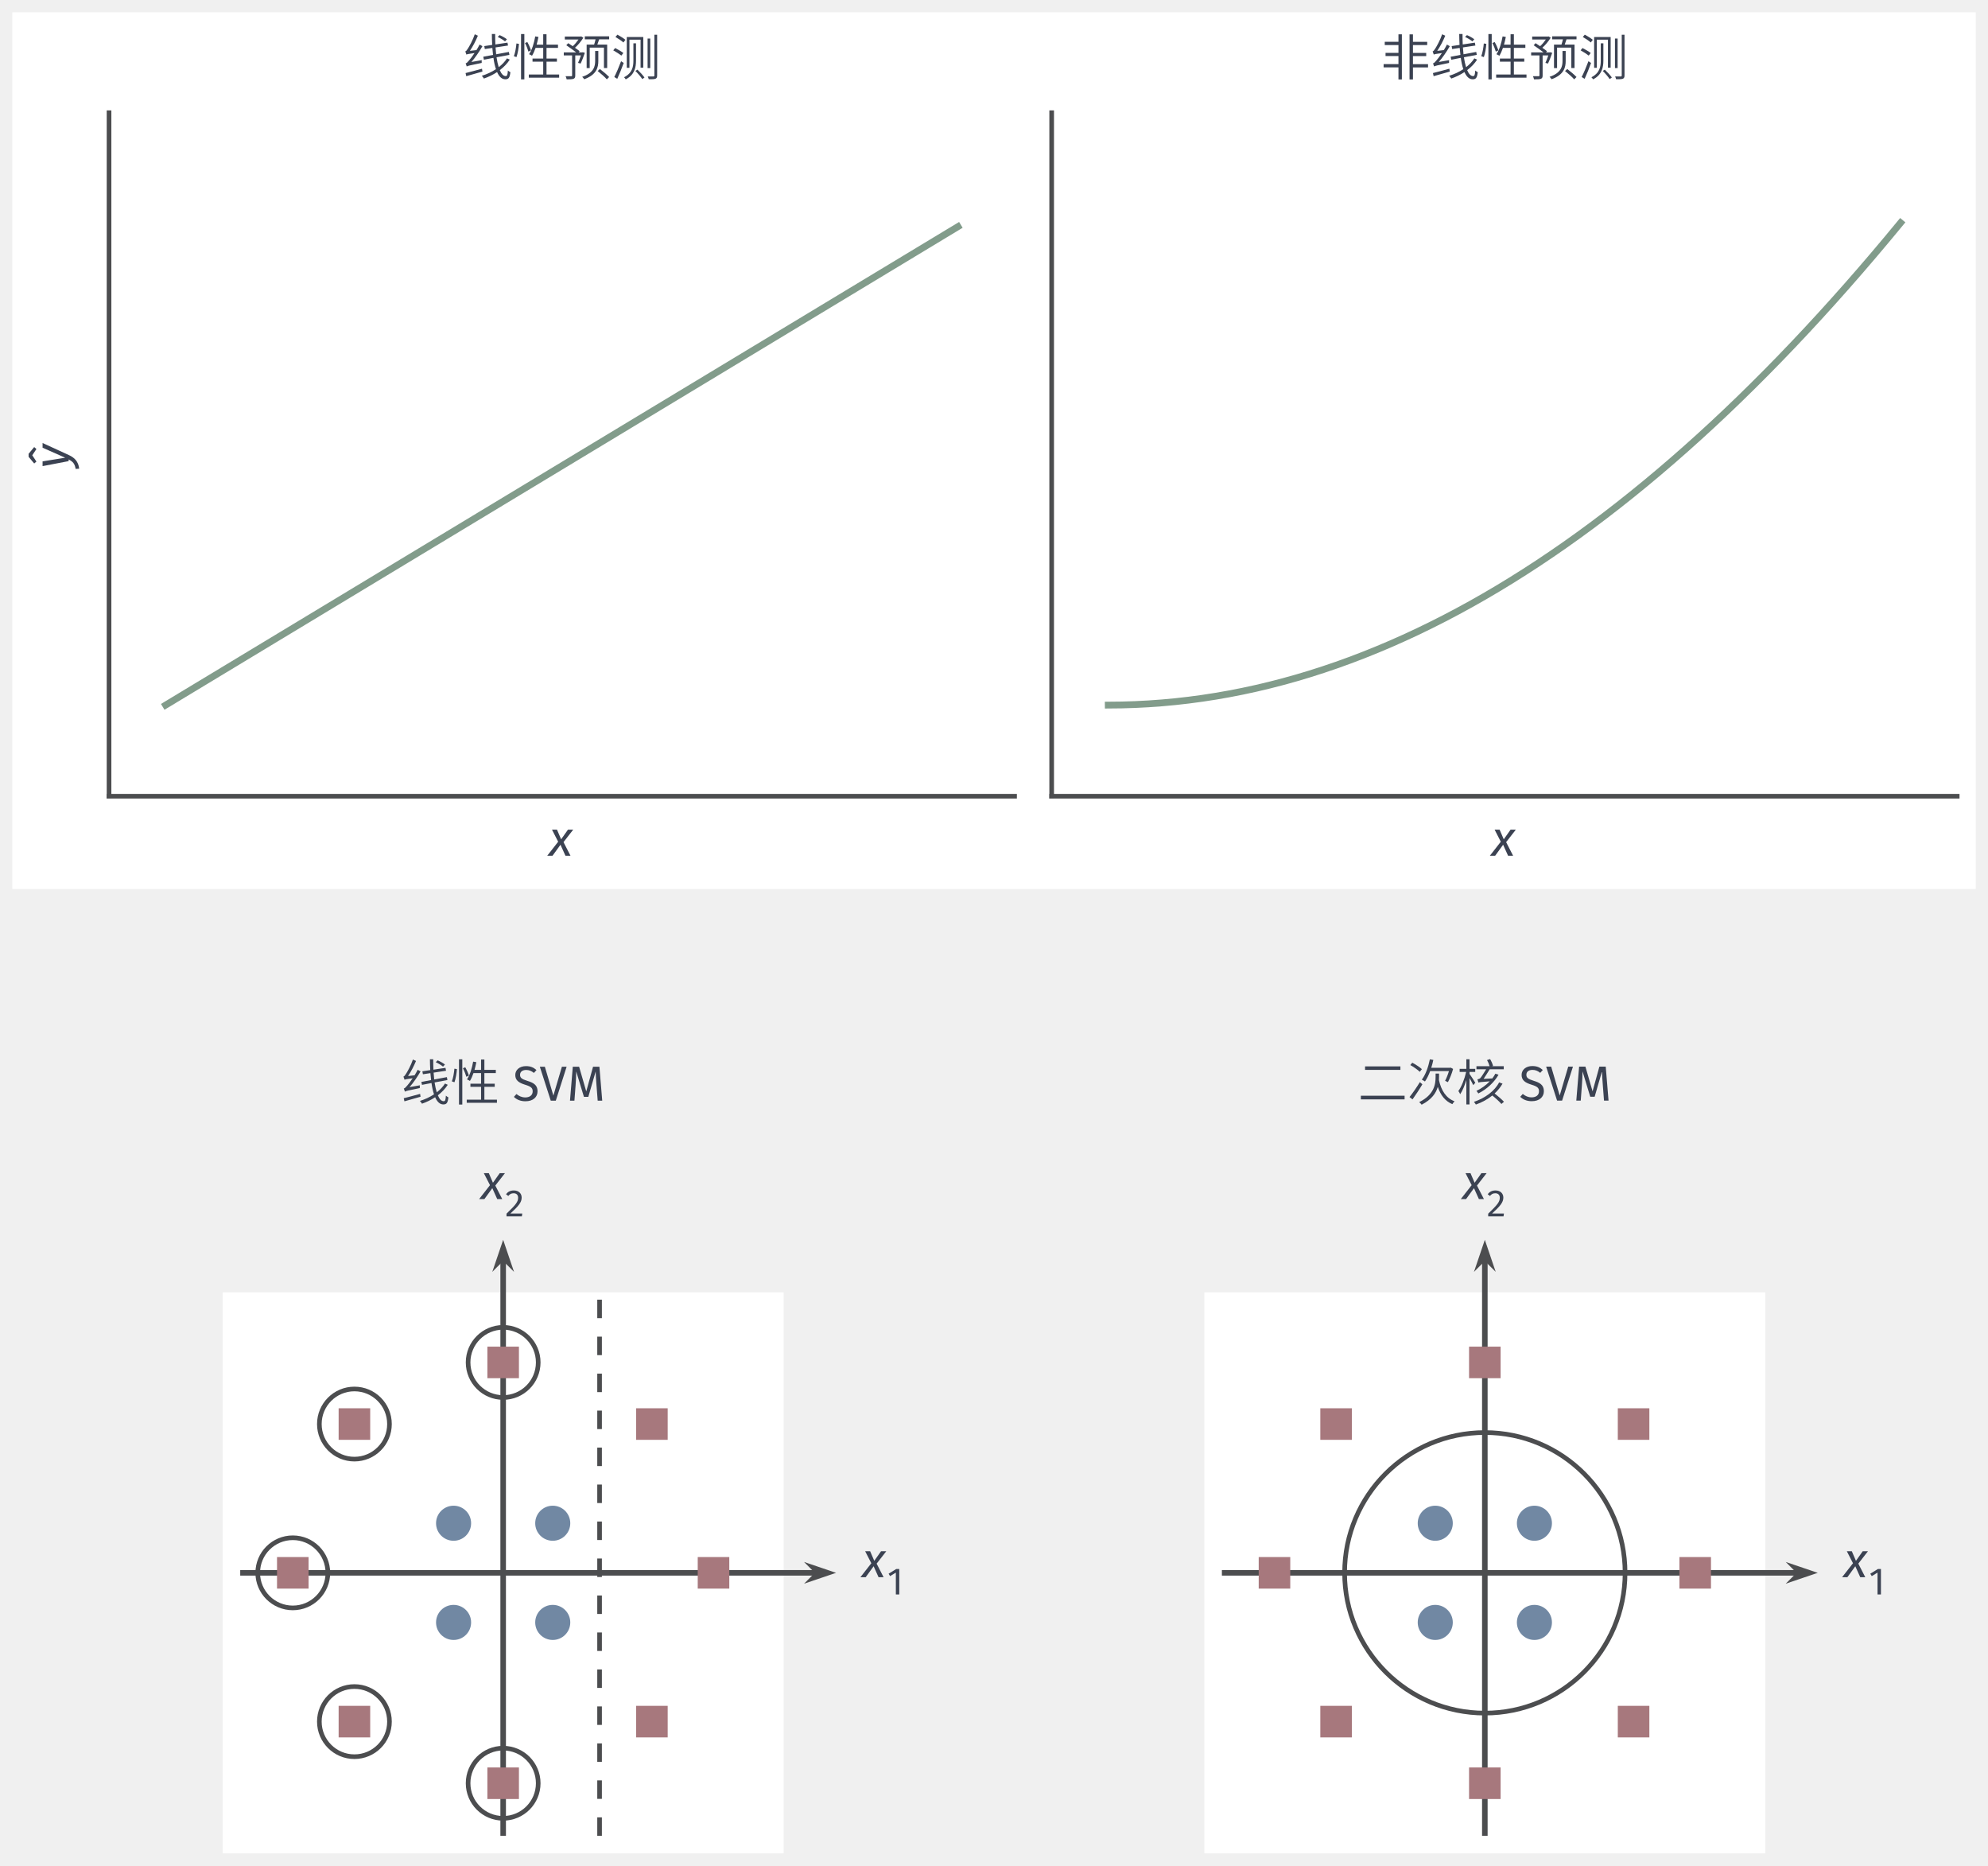
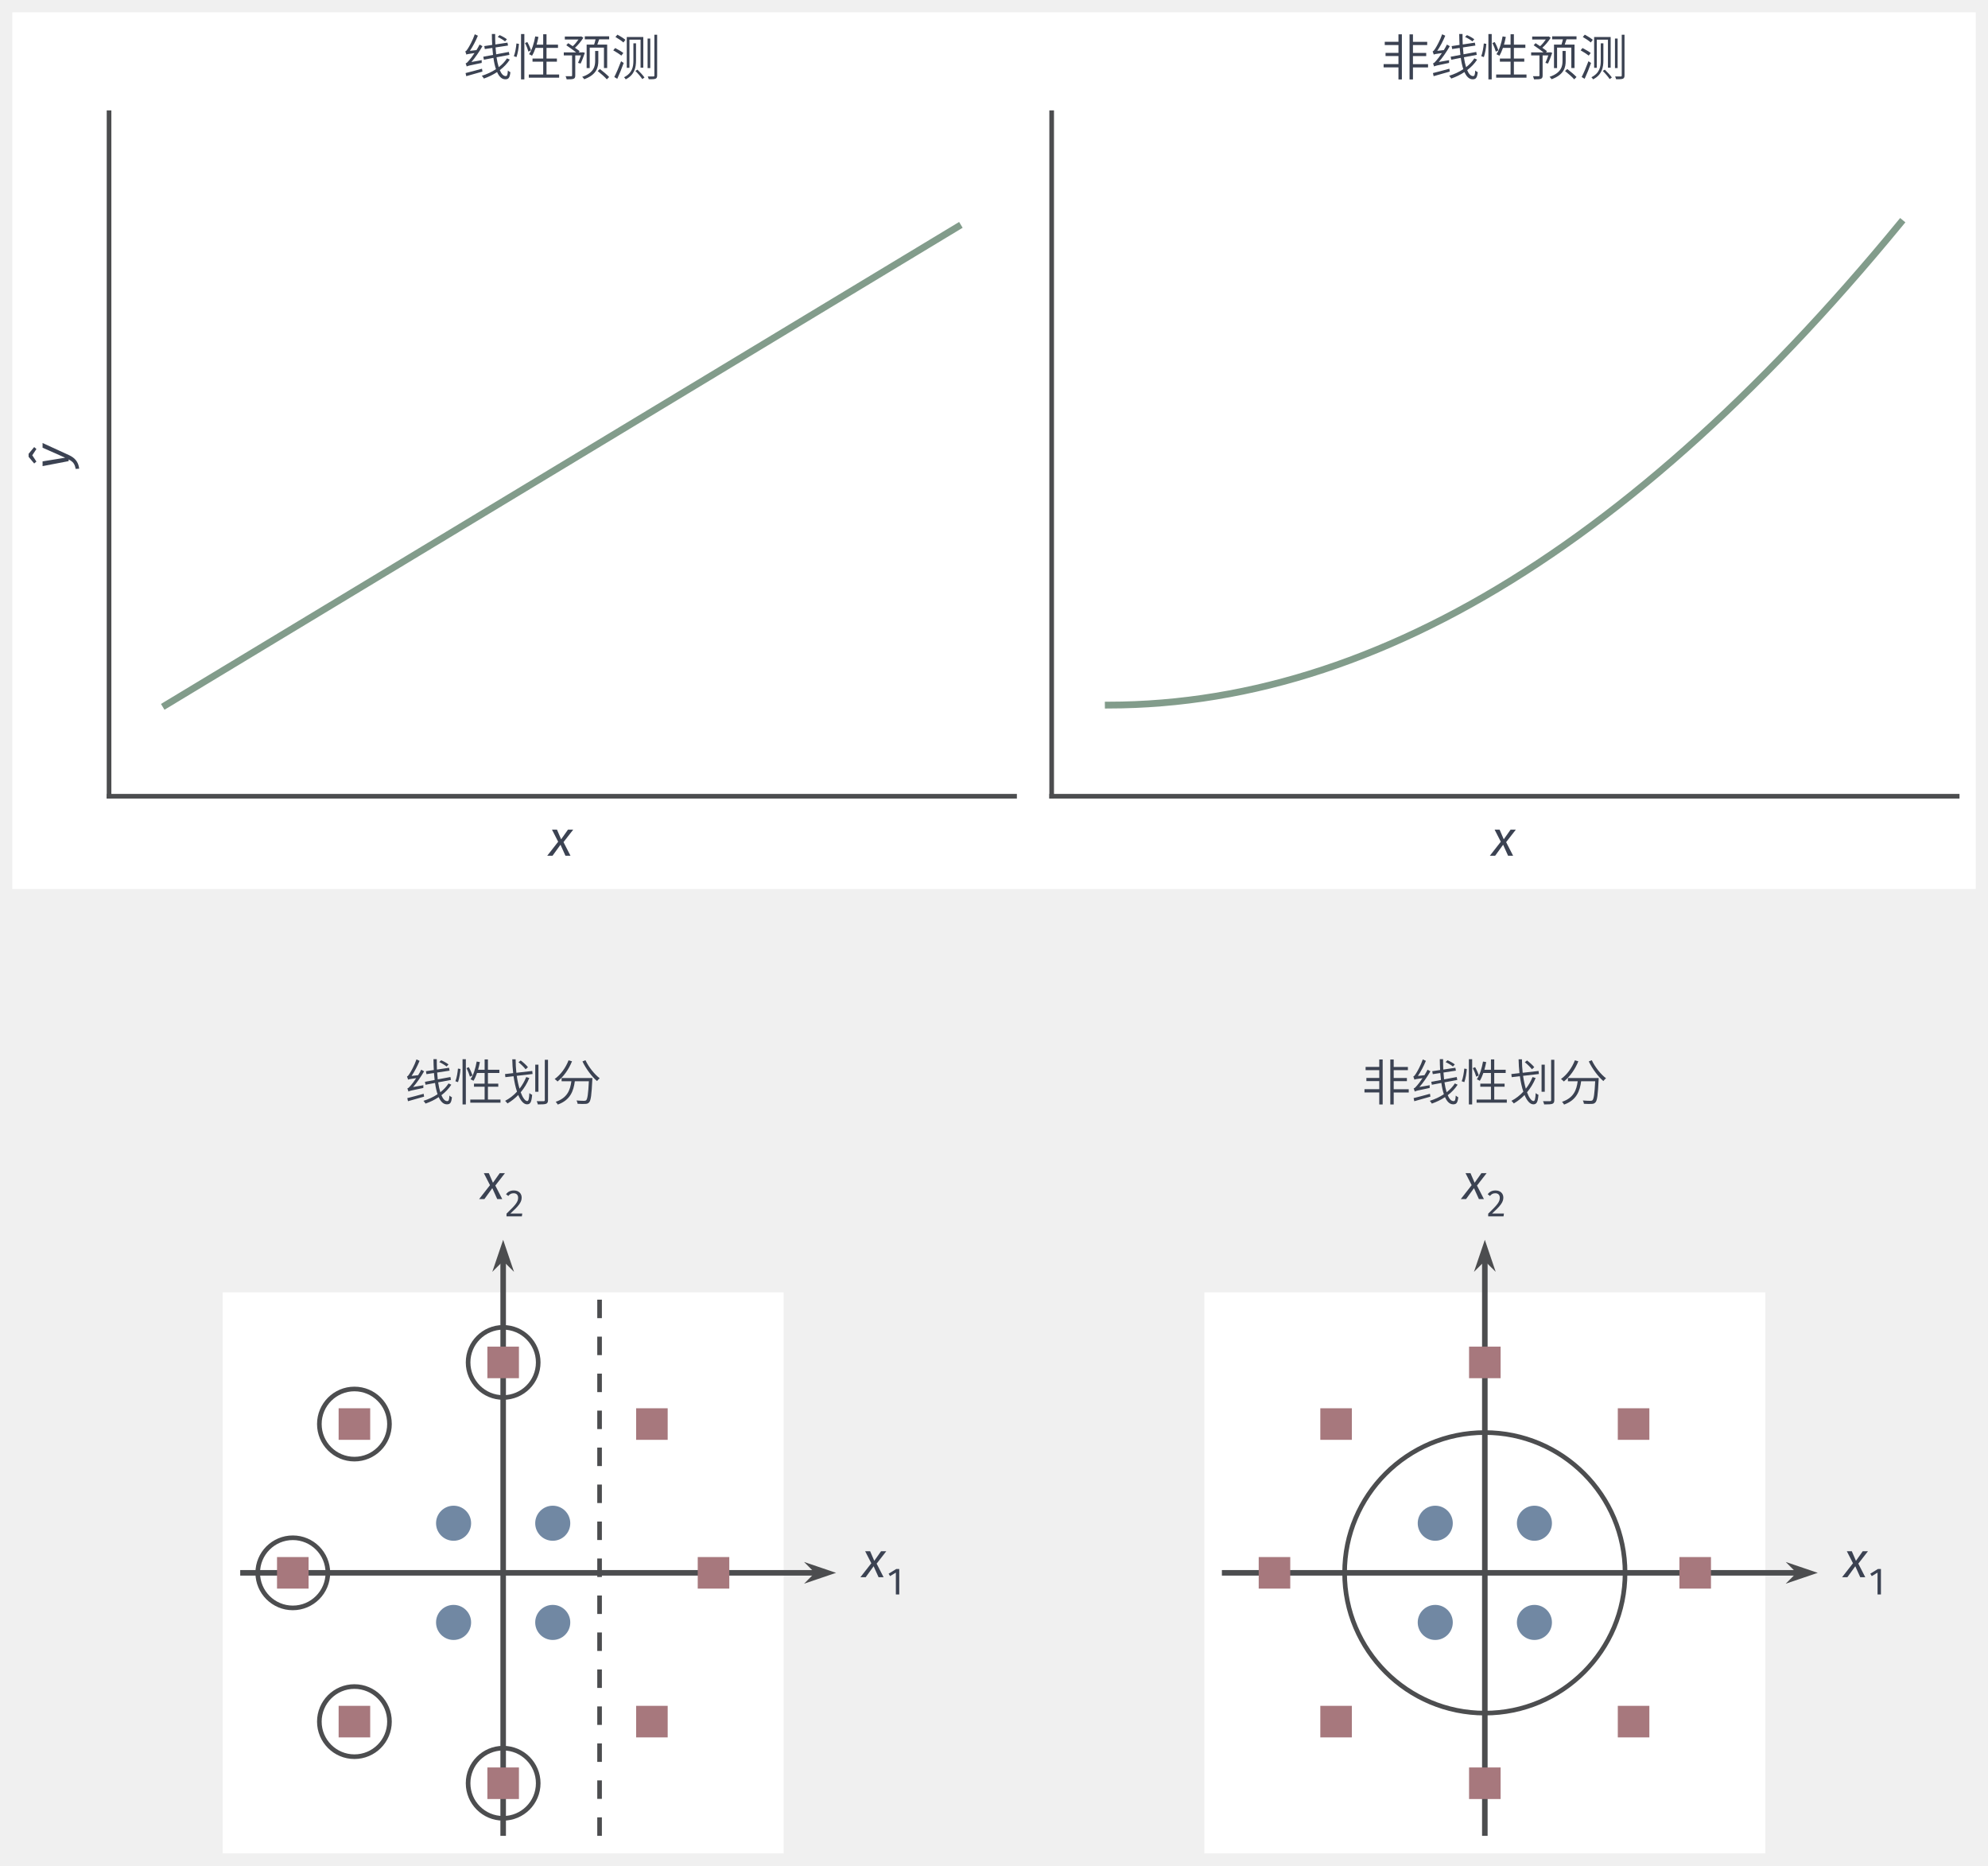
<svg xmlns="http://www.w3.org/2000/svg" xmlns:xlink="http://www.w3.org/1999/xlink" version="1.1" width="321.47" height="301.62" viewBox="0 0 321.47 301.62">
  <defs>
    <clipPath id="clip_1">
      <path transform="matrix(1.00005,0,0,-1.00005,1.992203,143.7244)" d="M0 0H317.48V141.732H0Z" />
    </clipPath>
    <g id="font_2_0">
      <path transform="matrix(.001,0,0,.001,0,0)" d="M543 527H437L299 332 215 527H114L239 283 18 0H125L286 222 386 0H488L347 275 543 527Z" />
    </g>
    <g id="font_2_1">
      <path transform="matrix(.001,0,0,.001,0,0)" d="M-323 634-196 718-70 634-30 679-166 792H-227L-362 679-323 634Z" />
    </g>
    <g id="font_2_2">
      <path transform="matrix(.001,0,0,.001,0,0)" d="M544 527H449L247 70 173 527H77L178 0H212C168-83 130-123 21-141L25-213C171-197 249-117 300-5L544 527Z" />
    </g>
    <clipPath id="clip_3">
      <path transform="matrix(1.00005,0,0,-1.00005,1.992203,143.7244)" d="M15.64 15H162.06V125.498H15.64Z" />
    </clipPath>
    <g id="font_4_0">
      <path transform="matrix(.001,0,0,.001,0,0)" d="M55 51 69-12C160 14 281 48 396 81L387 139C264 105 137 71 55 51ZM743 818 704 781C756 757 819 719 852 691L891 733C858 761 793 797 743 818ZM78 184C97 196 130 205 381 256 380 269 380 295 382 312L173 275C252 366 330 480 396 594L338 627C319 589 298 551 275 515L142 500C201 587 260 699 304 806L241 835C201 714 127 585 105 551 84 517 67 493 49 489 57 471 68 438 72 424 85 432 109 438 236 455 191 387 150 333 131 313 101 276 77 250 56 247 64 230 74 198 78 184ZM948 322 892 348C850 282 793 222 725 170 707 226 693 293 681 370L941 419 930 478 673 430C668 474 664 520 661 569L913 607 902 666 657 629C654 696 653 767 653 840H586C587 764 589 691 593 620L433 596 444 536 596 559C600 510 604 463 610 418L413 381 425 321 618 358C630 271 647 194 669 130 584 73 486 28 383-4 398-20 416-43 425-60 520-27 611 17 692 71 733-21 787-75 859-75 926-75 948-42 961 68 946 75 924 89 910 103 905 14 895-10 866-10 819-10 779 33 747 110 828 171 897 243 948 322Z" />
    </g>
    <g id="font_4_1">
      <path transform="matrix(.001,0,0,.001,0,0)" d="M243 839H176V-77H243V839ZM134 641 83 649C76 568 58 459 31 392L84 374C110 447 129 561 134 641ZM303 678 256 658C285 602 314 528 326 484L377 510C365 552 334 624 303 678ZM946 22H691V281H901V344H691V560H923V625H691V835H624V625H491C505 675 518 728 528 781L463 792C439 656 398 520 338 432 355 425 385 410 398 401 425 445 449 499 470 560H624V344H408V281H624V22H333V-42H946V22Z" />
    </g>
    <g id="font_4_2">
      <path transform="matrix(.001,0,0,.001,0,0)" d="M738 295V498H674V296C674 191 651 55 412-25 427-37 444-60 453-74 708 19 738 170 738 295ZM770 133 725 92C789 41 871-30 910-76L957-29C916 15 834 85 770 133ZM129 655 91 613C155 570 235 512 290 469H40V408H208V4C208-8 204-12 189-13 175-13 129-13 76-12 85-31 95-58 98-76 167-76 210-75 237-65 264-54 272-35 272 3V408H387C368 353 347 296 328 257L380 243C407 297 439 383 466 460L424 472 413 469H341L360 493C337 512 303 537 266 562 326 615 391 693 435 765L393 792 381 789H61V729H337C304 681 261 629 221 594L129 655ZM917 626H718L755 732H957V793H465V732H682C674 698 664 658 653 626H502V152H564V565H852V153H917V626Z" />
    </g>
    <g id="font_4_3">
      <path transform="matrix(.001,0,0,.001,0,0)" d="M529 120 487 94C538 44 598-26 627-71L671-39C642 4 580 72 529 120ZM647 779H313V157H367V726H592V159H647V779ZM927 3V826H871V2C871-13 865-18 851-18 837-19 790-19 737-18 745-34 754-60 757-74 827-75 868-73 893-64 917-54 927-36 927 3ZM788 748H734V152H788V748ZM500 303V652H447V303C447 181 427 53 258-34 269-43 286-65 292-76 473 16 500 169 500 303ZM124 827 84 780C140 748 211 701 245 669L286 723C250 753 179 798 124 827ZM78 557 40 510C95 479 168 433 204 404L244 457C206 486 133 529 78 557ZM61-29 121-65C163 26 214 150 251 255L198 290C157 179 101 48 61-29Z" />
    </g>
    <clipPath id="clip_5">
      <path transform="matrix(1.00005,0,0,-1.00005,1.992203,143.7244)" d="M168.06 15H314.48V125.498H168.06Z" />
    </clipPath>
    <g id="font_4_4">
      <path transform="matrix(.001,0,0,.001,0,0)" d="M651 833H582V-78H651V165H956V231H651V394H919V458H651V617H939V682H651V833ZM427 834H358V683H81V617H358V459H97V395H358V232H58V166H358V-78H427V834Z" />
    </g>
    <path id="font_6_31730" d="M.055 .05 .069-.013C.16 .013 .281 .047 .396 .08L.387 .138C.264 .104 .137 .07 .055 .05M.743 .818 .704 .781C.756 .757 .819 .719 .852 .691L.891 .733C.858 .761 .793 .797 .743 .818M.078 .183C.097 .196 .13 .205 .381 .256 .38 .269 .38 .295 .382 .312L.173 .275C.252 .366 .33 .48 .396 .594L.338 .627C.319 .589 .298 .551 .275 .515L.142 .5C.201 .587 .26 .699 .304 .806L.241 .835C.201 .714 .127 .585 .105 .551 .084 .517 .067 .493 .049 .489 .057 .471 .068 .438 .072 .424 .085 .432 .109 .438 .236 .455 .191 .387 .15 .333 .131 .313 .101 .276 .077 .25 .056 .247 .064 .23 .074 .198 .078 .183M.948 .322 .892 .348C.85 .282 .793 .222 .725 .169 .707 .226 .693 .293 .681 .37L.941 .419 .93 .478 .673 .43C.668 .474 .664 .52 .661 .569L.913 .607 .902 .666 .657 .629C.654 .696 .653 .767 .653 .84H.586C.587 .764 .589 .691 .593 .62L.433 .596 .444 .536 .596 .559C.6 .51 .604 .463 .61 .418L.413 .381 .425 .321 .618 .358C.63 .271 .647 .194 .669 .129 .584 .072 .486 .027 .383-.005 .398-.021 .416-.044 .425-.061 .52-.028 .611 .016 .692 .07 .733-.022 .787-.076 .859-.076 .926-.076 .948-.043 .961 .067 .946 .074 .924 .088 .91 .102 .905 .013 .895-.011 .866-.011 .819-.011 .779 .032 .747 .109 .828 .17 .897 .243 .948 .322Z" />
    <path id="font_6_17657" d="M.243 .839H.176V-.078H.243V.839M.134 .641 .083 .649C.076 .568 .058 .459 .031 .392L.084 .374C.11 .447 .129 .561 .134 .641M.303 .678 .256 .658C.285 .602 .314 .528 .326 .484L.377 .51C.365 .552 .334 .624 .303 .678M.946 .021H.691V.281H.901V.344H.691V.56H.923V.625H.691V.835H.624V.625H.491C.505 .675 .518 .728 .528 .781L.463 .792C.439 .656 .398 .52 .338 .432 .355 .425 .385 .41 .398 .401 .425 .445 .449 .499 .47 .56H.624V.344H.408V.281H.624V.021H.333V-.043H.946V.021Z" />
-     <path id="font_7_52" d="M.27 .701C.143 .701 .053 .627 .053 .521 .053 .414 .123 .363 .257 .322 .374 .286 .406 .256 .406 .189 .406 .106 .339 .066 .258 .066 .183 .066 .129 .093 .077 .135L.025 .077C.082 .021 .16-.012 .259-.012 .414-.012 .505 .072 .505 .192 .505 .324 .411 .367 .301 .401 .177 .439 .15 .467 .15 .525 .15 .591 .205 .623 .274 .623 .331 .623 .379 .605 .431 .563L.483 .621C.425 .673 .365 .701 .27 .701Z" />
-     <path id="font_7_55" d="M.55 .689H.454L.281 .103 .108 .689H.006L.228 0H.33L.55 .689Z" />
-     <path id="font_7_46" d="M.659 .689H.53L.392 .188 .247 .689H.119L.062 0H.152L.175 .304C.183 .405 .188 .512 .188 .593L.345 .078H.434L.583 .592C.584 .535 .591 .419 .6 .311L.624 0H.716L.659 .689Z" />
+     <path id="font_6_11182" d="M.716 .728H.651V.179H.716V.728M.91 .011V.828H.845V.011C.845-.007 .838-.012 .82-.013 .803-.013 .746-.014 .68-.012 .69-.031 .701-.06 .704-.078 .791-.078 .84-.076 .869-.066 .898-.054 .91-.035 .91 .011M.356 .814 .311 .778C.364 .736 .426 .675 .455 .635L.503 .677C.474 .716 .409 .774 .356 .814M.531 .458 .468 .477C.433 .39 .387 .311 .332 .241 .31 .315 .29 .404 .276 .502L.597 .539 .59 .601 .268 .564C.259 .65 .253 .742 .253 .837H.185C.186 .741 .193 .647 .203 .557L.038 .538 .045 .475 .211 .494C.227 .377 .251 .27 .281 .181 .211 .105 .13 .042 .04-.005 .054-.018 .078-.044 .088-.058 .167-.012 .24 .046 .306 .113 .355-.004 .416-.076 .485-.076 .551-.076 .576-.031 .588 .117 .571 .123 .547 .138 .532 .152 .526 .035 .514-.009 .49-.01 .446-.01 .397 .057 .356 .168 .427 .252 .486 .349 .531 .458V.458Z" />
+     <path id="font_6_11168" d="M.397 .797 .327 .817C.268 .663 .166 .524 .045 .438 .063 .426 .091 .401 .103 .387 .222 .482 .331 .631 .397 .797M.67 .819 .609 .794C.679 .647 .8 .484 .905 .396 .918 .415 .942 .439 .959 .453 .855 .529 .733 .683 .67 .819M.81 .458H.186V.392H.384C.361 .218 .304 .054 .066-.025 .081-.039 .099-.064 .108-.081 .362 .01 .428 .193 .454 .392H.739C.726 .134 .71 .033 .685 .007 .675-.002 .663-.005 .642-.005 .618-.005 .555-.004 .488 .002 .5-.017 .509-.045 .51-.065 .574-.069 .637-.07 .67-.067 .704-.066 .725-.058 .745-.035 .78 .003 .794 .117 .809 .425 .81 .434 .81 .458 .81 .458Z" />
    <path id="font_7_1226" d="M.543 .527H.437L.299 .332 .215 .527H.114L.239 .283 .018 0H.125L.286 .222 .386 0H.488L.347 .275 .543 .527Z" />
    <path id="font_7_18" d="M.276 0H.368V.689H.287L.08 .561 .12 .496 .276 .591V0Z" />
    <path id="font_7_19" d="M.258 .701C.163 .701 .099 .667 .045 .6L.107 .552C.15 .603 .187 .625 .253 .625 .328 .625 .373 .579 .373 .504 .373 .395 .315 .319 .059 .073V0H.474L.485 .077H.164C.389 .282 .469 .383 .469 .508 .469 .617 .391 .701 .258 .701Z" />
-     <path id="font_6_9694" d="M.859 .694H.142V.623H.859V.694M.944 .099H.057V.025H.944V.099Z" />
-     <path id="font_6_22504" d="M.1 .769 .06 .721C.128 .683 .212 .624 .252 .584L.295 .638C.253 .678 .168 .733 .1 .769M.044 .072 .105 .025C.168 .113 .246 .23 .305 .331L.254 .375C.189 .268 .103 .144 .044 .072M.866 .666H.485C.502 .717 .515 .771 .527 .825L.457 .838C.425 .679 .369 .524 .293 .425 .311 .417 .343 .399 .357 .388 .397 .445 .433 .518 .463 .599H.844C.824 .53 .792 .451 .766 .402 .782 .395 .809 .382 .823 .374 .858 .442 .903 .547 .928 .643L.879 .669 .866 .666M.643 .485V.548H.573V.486C.573 .34 .551 .123 .24-.031 .256-.043 .28-.067 .29-.083 .495 .022 .582 .154 .618 .279 .673 .113 .765-.01 .913-.072 .923-.054 .943-.027 .958-.014 .783 .051 .686 .209 .641 .416 .643 .44 .643 .463 .643 .485Z" />
-     <path id="font_6_21172" d="M.931 .344 .862 .37C.775 .199 .582 .052 .351-.025 .363-.039 .382-.065 .39-.08 .516-.036 .629 .027 .724 .103 .793 .048 .87-.023 .909-.068L.96-.023C.918 .022 .84 .09 .771 .145 .836 .205 .89 .272 .931 .344M.679 .842 .617 .822C.639 .784 .659 .735 .668 .698H.402V.636H.599C.564 .578 .503 .481 .483 .459 .468 .442 .441 .435 .421 .431 .427 .416 .438 .383 .441 .366 .459 .373 .488 .378 .672 .391 .597 .313 .503 .245 .402 .197 .414 .184 .432 .16 .44 .145 .613 .231 .764 .373 .85 .525L.786 .546C.769 .514 .748 .482 .724 .45L.547 .441C.585 .496 .636 .579 .671 .636H.956V.698H.718L.738 .705C.73 .742 .705 .799 .679 .842M.261 .839H.197V.644H.061V.582H.193C.162 .442 .098 .279 .035 .194 .047 .178 .064 .149 .072 .13 .118 .197 .163 .306 .197 .418V-.078H.261V.458C.29 .408 .323 .346 .337 .314L.379 .362C.362 .392 .286 .508 .261 .542V.582H.377V.644H.261V.839Z" />
+     <path id="font_6_43673" d="M.651 .833H.582V-.079H.651V.164H.956V.23H.651V.394H.919V.458H.651V.617H.939V.682H.651V.833M.427 .834H.358V.683H.081V.617H.358V.459H.097V.395H.358V.231H.058V.165H.358V-.079H.427V.834Z" />
  </defs>
  <g clip-path="url(#clip_1)">
    <path transform="matrix(1.00005,0,0,-1.00005,1.992203,143.7244)" d="M0 0H317.48V141.732H0Z" fill="#ffffff" />
    <path transform="matrix(1.00005,0,0,-1.00005,1.992203,143.7244)" d="M15.64 15H162.06V125.498H15.64Z" fill="#ffffff" />
    <use data-text="𝑥" xlink:href="#font_2_0" transform="matrix(8.0004,0,0,-8.0004,88.3466,138.3426)" fill="#3b4252" />
    <use data-text="̂" xlink:href="#font_2_1" transform="matrix(0,-8.0004,-8.0004,-0,10.96102,72.03403)" fill="#3b4252" />
    <use data-text="𝑦" xlink:href="#font_2_2" transform="matrix(0,-8.0004,-8.0004,-0,11.10165,75.97173)" fill="#3b4252" />
    <g clip-path="url(#clip_3)">
      <path transform="matrix(1.00005,0,0,-1.00005,1.992203,143.7244)" stroke-width="1.1" stroke-linecap="square" stroke-linejoin="round" fill="none" stroke="#829c8b" d="M24.791 29.733 26.963 31.044 29.134 32.355 31.306 33.666 33.477 34.977 35.649 36.288 37.82 37.599 39.992 38.91 42.163 40.221 44.335 41.532 46.506 42.843 48.678 44.154 50.849 45.465 53.021 46.776 55.192 48.087 57.364 49.398 59.535 50.709 61.707 52.02 63.878 53.331 66.05 54.642 68.221 55.953 70.393 57.264 72.564 58.575 74.735 59.886 76.907 61.197 79.078 62.508 81.25 63.819 83.421 65.13 85.593 66.441 87.764 67.752 89.936 69.063 92.107 70.374 94.279 71.685 96.45 72.996 98.622 74.307 100.793 75.618 102.965 76.929 105.136 78.24 107.308 79.551 109.479 80.862 111.651 82.173 113.822 83.484 115.994 84.795 118.165 86.106 120.337 87.417 122.508 88.728 124.679 90.039 126.851 91.35 129.022 92.661 131.194 93.972 133.365 95.283 135.537 96.594 137.708 97.905 139.88 99.216 142.051 100.527 144.223 101.838 146.394 103.149 148.566 104.46 150.737 105.771 152.909 107.082" />
    </g>
    <path transform="matrix(1.00005,0,0,-1.00005,1.992203,143.7244)" stroke-width=".75" stroke-linecap="square" stroke-miterlimit="10" stroke-linejoin="miter" fill="none" stroke="#4c4d4f" d="M15.64 15V125.498" />
    <path transform="matrix(1.00005,0,0,-1.00005,1.992203,143.7244)" stroke-width=".75" stroke-linecap="square" stroke-miterlimit="10" stroke-linejoin="miter" fill="none" stroke="#4c4d4f" d="M15.64 15H162.06" />
    <use data-text="线" xlink:href="#font_4_0" transform="matrix(8.0004,0,0,-8.0004,74.84593,12.21953)" fill="#3b4252" />
    <use data-text="性" xlink:href="#font_4_1" transform="matrix(8.0004,0,0,-8.0004,82.84643,12.21953)" fill="#3b4252" />
    <use data-text="预" xlink:href="#font_4_2" transform="matrix(8.0004,0,0,-8.0004,90.84694,12.21953)" fill="#3b4252" />
    <use data-text="测" xlink:href="#font_4_3" transform="matrix(8.0004,0,0,-8.0004,98.84744,12.21953)" fill="#3b4252" />
    <path transform="matrix(1.00005,0,0,-1.00005,1.992203,143.7244)" d="M168.06 15H314.48V125.498H168.06Z" fill="#ffffff" />
    <use data-text="𝑥" xlink:href="#font_2_0" transform="matrix(8.0004,0,0,-8.0004,240.7744,138.3426)" fill="#3b4252" />
    <g clip-path="url(#clip_5)">
      <path transform="matrix(1.00005,0,0,-1.00005,1.992203,143.7244)" stroke-width="1.1" stroke-linecap="square" stroke-linejoin="round" fill="none" stroke="#829c8b" d="M177.212 29.733 179.383 29.756 181.555 29.823 183.726 29.935 185.898 30.092 188.069 30.293 190.24 30.54 192.412 30.831 194.583 31.167 196.755 31.548 198.926 31.973 201.098 32.443 203.269 32.959 205.441 33.519 207.612 34.123 209.784 34.773 211.955 35.467 214.127 36.206 216.298 36.99 218.47 37.819 220.641 38.693 222.813 39.611 224.984 40.574 227.156 41.582 229.327 42.635 231.499 43.732 233.67 44.874 235.842 46.061 238.013 47.293 240.185 48.57 242.356 49.892 244.527 51.258 246.699 52.669 248.87 54.125 251.042 55.625 253.213 57.171 255.385 58.761 257.556 60.396 259.728 62.076 261.899 63.801 264.071 65.57 266.242 67.384 268.414 69.243 270.585 71.147 272.757 73.096 274.928 75.089 277.1 77.127 279.271 79.21 281.443 81.338 283.614 83.511 285.786 85.728 287.957 87.99 290.128 90.297 292.3 92.649 294.471 95.046 296.643 97.487 298.814 99.973 300.986 102.504 303.157 105.08 305.329 107.701" />
    </g>
    <path transform="matrix(1.00005,0,0,-1.00005,1.992203,143.7244)" stroke-width=".75" stroke-linecap="square" stroke-miterlimit="10" stroke-linejoin="miter" fill="none" stroke="#4c4d4f" d="M168.06 15V125.498" />
    <path transform="matrix(1.00005,0,0,-1.00005,1.992203,143.7244)" stroke-width=".75" stroke-linecap="square" stroke-miterlimit="10" stroke-linejoin="miter" fill="none" stroke="#4c4d4f" d="M168.06 15H314.48" />
    <use data-text="非" xlink:href="#font_4_4" transform="matrix(8.0004,0,0,-8.0004,223.2735,12.21953)" fill="#3b4252" />
    <use data-text="线" xlink:href="#font_4_0" transform="matrix(8.0004,0,0,-8.0004,231.274,12.21953)" fill="#3b4252" />
    <use data-text="性" xlink:href="#font_4_1" transform="matrix(8.0004,0,0,-8.0004,239.2745,12.21953)" fill="#3b4252" />
    <use data-text="预" xlink:href="#font_4_2" transform="matrix(8.0004,0,0,-8.0004,247.275,12.21953)" fill="#3b4252" />
    <use data-text="测" xlink:href="#font_4_3" transform="matrix(8.0004,0,0,-8.0004,255.2755,12.21953)" fill="#3b4252" />
  </g>
-   <use data-text="线" xlink:href="#font_6_31730" transform="matrix(7.9701,0,0,-7.9701,64.849,177.942)" fill="#3b4252" />
-   <use data-text="性" xlink:href="#font_6_17657" transform="matrix(7.9701,0,0,-7.9701,72.81909,177.942)" fill="#3b4252" />
-   <use data-text="S" xlink:href="#font_7_52" transform="matrix(7.9701,0,0,-7.9701,82.90099,177.942)" fill="#3b4252" />
-   <use data-text="V" xlink:href="#font_7_55" transform="matrix(7.9701,0,0,-7.9701,87.2447,177.942)" fill="#3b4252" />
-   <use data-text="M" xlink:href="#font_7_46" transform="matrix(7.9701,0,0,-7.9701,91.67607,177.942)" fill="#3b4252" />
+   <use data-text="线" xlink:href="#font_6_31730" transform="matrix(7.9701,0,0,-7.9701,65.42301,177.926)" fill="#3b4252" />
+   <use data-text="性" xlink:href="#font_6_17657" transform="matrix(7.9701,0,0,-7.9701,73.3931,177.926)" fill="#3b4252" />
+   <use data-text="划" xlink:href="#font_6_11182" transform="matrix(7.9701,0,0,-7.9701,81.36321,177.926)" fill="#3b4252" />
+   <use data-text="分" xlink:href="#font_6_11168" transform="matrix(7.9701,0,0,-7.9701,89.3333,177.926)" fill="#3b4252" />
  <path transform="matrix(1,0,0,-1,36.009,299.627)" d="M0 0V90.709H90.709V0ZM90.709 90.709" fill="#ffffff" />
  <path transform="matrix(1,0,0,-1,36.009,299.627)" stroke-width=".897" stroke-linecap="butt" stroke-miterlimit="10" stroke-linejoin="miter" fill="none" stroke="#4c4d4f" d="M2.835 45.355H96.155" />
  <path transform="matrix(1,0,0,-1,130.1199,254.2723)" d="M3.741 0 1.503 .759 2.26 0 1.503-.759Z" fill="#4c4d4f" />
  <path transform="matrix(1,0,0,-1,130.1199,254.2723)" stroke-width=".861" stroke-linecap="butt" stroke-miterlimit="10" stroke-linejoin="miter" fill="none" stroke="#4c4d4f" d="M3.741 0 1.503 .759 2.26 0 1.503-.759Z" />
  <use data-text="𝑥" xlink:href="#font_7_1226" transform="matrix(7.9701,0,0,-7.9701,138.991,254.978)" fill="#3b4252" />
  <use data-text="1" xlink:href="#font_7_18" transform="matrix(5.9776,0,0,-5.9776,143.215,257.768)" fill="#3b4252" />
  <path transform="matrix(1,0,0,-1,36.009,299.627)" stroke-width=".897" stroke-linecap="butt" stroke-miterlimit="10" stroke-linejoin="miter" fill="none" stroke="#4c4d4f" d="M45.355 2.835V96.155" />
  <path transform="matrix(0,-1,-1,-0,81.36368,205.5161)" d="M3.741 0 1.503 .759 2.26 0 1.503-.759Z" fill="#4c4d4f" />
  <path transform="matrix(0,-1,-1,-0,81.36368,205.5161)" stroke-width=".861" stroke-linecap="butt" stroke-miterlimit="10" stroke-linejoin="miter" fill="none" stroke="#4c4d4f" d="M3.741 0 1.503 .759 2.26 0 1.503-.759Z" />
  <use data-text="𝑥" xlink:href="#font_7_1226" transform="matrix(7.9701,0,0,-7.9701,77.329,193.855)" fill="#3b4252" />
  <use data-text="2" xlink:href="#font_7_19" transform="matrix(5.9776,0,0,-5.9776,81.55299,196.645)" fill="#3b4252" />
  <path transform="matrix(1,0,0,-1,36.009,299.627)" d="M56.207 53.372C56.207 54.938 54.938 56.207 53.372 56.207 51.807 56.207 50.538 54.938 50.538 53.372 50.538 51.807 51.807 50.538 53.372 50.538 54.938 50.538 56.207 51.807 56.207 53.372ZM53.372 53.372" fill="#7188a3" />
  <path transform="matrix(1,0,0,-1,36.009,299.627)" d="M40.172 53.372C40.172 54.938 38.903 56.207 37.337 56.207 35.771 56.207 34.502 54.938 34.502 53.372 34.502 51.807 35.771 50.538 37.337 50.538 38.903 50.538 40.172 51.807 40.172 53.372ZM37.337 53.372" fill="#7188a3" />
  <path transform="matrix(1,0,0,-1,36.009,299.627)" d="M40.172 37.337C40.172 38.903 38.903 40.172 37.337 40.172 35.771 40.172 34.502 38.903 34.502 37.337 34.502 35.771 35.771 34.502 37.337 34.502 38.903 34.502 40.172 35.771 40.172 37.337ZM37.337 37.337" fill="#7188a3" />
  <path transform="matrix(1,0,0,-1,36.009,299.627)" d="M56.207 37.337C56.207 38.903 54.938 40.172 53.372 40.172 51.807 40.172 50.538 38.903 50.538 37.337 50.538 35.771 51.807 34.502 53.372 34.502 54.938 34.502 56.207 35.771 56.207 37.337ZM53.372 37.337" fill="#7188a3" />
  <path transform="matrix(1,0,0,-1,36.009,299.627)" d="M76.819 42.803V47.906H81.922V42.803ZM81.922 47.906" fill="#a7787d" />
  <path transform="matrix(1,0,0,-1,36.009,299.627)" d="M66.856 66.856V71.959H71.959V66.856ZM71.959 71.959" fill="#a7787d" />
  <path transform="matrix(1,0,0,-1,36.009,299.627)" d="M42.803 76.819V81.922H47.906V76.819ZM47.906 81.922" fill="#a7787d" />
  <path transform="matrix(1,0,0,-1,36.009,299.627)" d="M18.75 66.856V71.959H23.853V66.856ZM23.853 71.959" fill="#a7787d" />
  <path transform="matrix(1,0,0,-1,36.009,299.627)" d="M8.787 42.803V47.906H13.89V42.803ZM13.89 47.906" fill="#a7787d" />
  <path transform="matrix(1,0,0,-1,36.009,299.627)" d="M18.75 18.75V23.853H23.853V18.75ZM23.853 23.853" fill="#a7787d" />
  <path transform="matrix(1,0,0,-1,36.009,299.627)" d="M42.803 8.787V13.89H47.906V8.787ZM47.906 13.89" fill="#a7787d" />
  <path transform="matrix(1,0,0,-1,36.009,299.627)" d="M66.856 18.75V23.853H71.959V18.75ZM71.959 23.853" fill="#a7787d" />
-   <use data-text="二" xlink:href="#font_6_9694" transform="matrix(7.9701,0,0,-7.9701,219.606,177.93)" fill="#3b4252" />
-   <use data-text="次" xlink:href="#font_6_22504" transform="matrix(7.9701,0,0,-7.9701,227.5761,177.93)" fill="#3b4252" />
-   <use data-text="核" xlink:href="#font_6_21172" transform="matrix(7.9701,0,0,-7.9701,235.5462,177.93)" fill="#3b4252" />
-   <use data-text="S" xlink:href="#font_7_52" transform="matrix(7.9701,0,0,-7.9701,245.628,177.93)" fill="#3b4252" />
-   <use data-text="V" xlink:href="#font_7_55" transform="matrix(7.9701,0,0,-7.9701,249.9717,177.93)" fill="#3b4252" />
-   <use data-text="M" xlink:href="#font_7_46" transform="matrix(7.9701,0,0,-7.9701,254.4031,177.93)" fill="#3b4252" />
+   <use data-text="非" xlink:href="#font_6_43673" transform="matrix(7.9701,0,0,-7.9701,220.18,177.926)" fill="#3b4252" />
+   <use data-text="线" xlink:href="#font_6_31730" transform="matrix(7.9701,0,0,-7.9701,228.1501,177.926)" fill="#3b4252" />
+   <use data-text="性" xlink:href="#font_6_17657" transform="matrix(7.9701,0,0,-7.9701,236.1202,177.926)" fill="#3b4252" />
+   <use data-text="划" xlink:href="#font_6_11182" transform="matrix(7.9701,0,0,-7.9701,244.0903,177.926)" fill="#3b4252" />
+   <use data-text="分" xlink:href="#font_6_11168" transform="matrix(7.9701,0,0,-7.9701,252.0604,177.926)" fill="#3b4252" />
  <path transform="matrix(1,0,0,-1,36.009,299.627)" d="M158.742 0V90.709H249.452V0ZM249.452 90.709" fill="#ffffff" />
  <path transform="matrix(1,0,0,-1,36.009,299.627)" stroke-width=".897" stroke-linecap="butt" stroke-miterlimit="10" stroke-linejoin="miter" fill="none" stroke="#4c4d4f" d="M161.577 45.355H254.897" />
  <path transform="matrix(1,0,0,-1,288.8621,254.2723)" d="M3.741 0 1.503 .759 2.26 0 1.503-.759Z" fill="#4c4d4f" />
  <path transform="matrix(1,0,0,-1,288.8621,254.2723)" stroke-width=".861" stroke-linecap="butt" stroke-miterlimit="10" stroke-linejoin="miter" fill="none" stroke="#4c4d4f" d="M3.741 0 1.503 .759 2.26 0 1.503-.759Z" />
  <use data-text="𝑥" xlink:href="#font_7_1226" transform="matrix(7.9701,0,0,-7.9701,297.733,254.978)" fill="#3b4252" />
  <use data-text="1" xlink:href="#font_7_18" transform="matrix(5.9776,0,0,-5.9776,301.957,257.768)" fill="#3b4252" />
  <path transform="matrix(1,0,0,-1,36.009,299.627)" stroke-width=".897" stroke-linecap="butt" stroke-miterlimit="10" stroke-linejoin="miter" fill="none" stroke="#4c4d4f" d="M204.097 2.835V96.155" />
  <path transform="matrix(0,-1,-1,-0,240.1059,205.5161)" d="M3.741 0 1.503 .759 2.26 0 1.503-.759Z" fill="#4c4d4f" />
  <path transform="matrix(0,-1,-1,-0,240.1059,205.5161)" stroke-width=".861" stroke-linecap="butt" stroke-miterlimit="10" stroke-linejoin="miter" fill="none" stroke="#4c4d4f" d="M3.741 0 1.503 .759 2.26 0 1.503-.759Z" />
  <use data-text="𝑥" xlink:href="#font_7_1226" transform="matrix(7.9701,0,0,-7.9701,236.071,193.855)" fill="#3b4252" />
  <use data-text="2" xlink:href="#font_7_19" transform="matrix(5.9776,0,0,-5.9776,240.295,196.645)" fill="#3b4252" />
  <path transform="matrix(1,0,0,-1,36.009,299.627)" d="M214.949 53.372C214.949 54.938 213.68 56.207 212.114 56.207 210.549 56.207 209.28 54.938 209.28 53.372 209.28 51.807 210.549 50.538 212.114 50.538 213.68 50.538 214.949 51.807 214.949 53.372ZM212.114 53.372" fill="#7188a3" />
  <path transform="matrix(1,0,0,-1,36.009,299.627)" d="M198.914 53.372C198.914 54.938 197.645 56.207 196.079 56.207 194.514 56.207 193.245 54.938 193.245 53.372 193.245 51.807 194.514 50.538 196.079 50.538 197.645 50.538 198.914 51.807 198.914 53.372ZM196.079 53.372" fill="#7188a3" />
  <path transform="matrix(1,0,0,-1,36.009,299.627)" d="M198.914 37.337C198.914 38.903 197.645 40.172 196.079 40.172 194.514 40.172 193.245 38.903 193.245 37.337 193.245 35.771 194.514 34.502 196.079 34.502 197.645 34.502 198.914 35.771 198.914 37.337ZM196.079 37.337" fill="#7188a3" />
  <path transform="matrix(1,0,0,-1,36.009,299.627)" d="M214.949 37.337C214.949 38.903 213.68 40.172 212.114 40.172 210.549 40.172 209.28 38.903 209.28 37.337 209.28 35.771 210.549 34.502 212.114 34.502 213.68 34.502 214.949 35.771 214.949 37.337ZM212.114 37.337" fill="#7188a3" />
  <path transform="matrix(1,0,0,-1,36.009,299.627)" d="M235.562 42.803V47.906H240.664V42.803ZM240.664 47.906" fill="#a7787d" />
  <path transform="matrix(1,0,0,-1,36.009,299.627)" d="M225.599 66.856V71.959H230.701V66.856ZM230.701 71.959" fill="#a7787d" />
  <path transform="matrix(1,0,0,-1,36.009,299.627)" d="M201.546 76.819V81.922H206.648V76.819ZM206.648 81.922" fill="#a7787d" />
  <path transform="matrix(1,0,0,-1,36.009,299.627)" d="M177.493 66.856V71.959H182.595V66.856ZM182.595 71.959" fill="#a7787d" />
  <path transform="matrix(1,0,0,-1,36.009,299.627)" d="M167.53 42.803V47.906H172.632V42.803ZM172.632 47.906" fill="#a7787d" />
  <path transform="matrix(1,0,0,-1,36.009,299.627)" d="M177.493 18.75V23.853H182.595V18.75ZM182.595 23.853" fill="#a7787d" />
  <path transform="matrix(1,0,0,-1,36.009,299.627)" d="M201.546 8.787V13.89H206.648V8.787ZM206.648 13.89" fill="#a7787d" />
  <path transform="matrix(1,0,0,-1,36.009,299.627)" d="M225.599 18.75V23.853H230.701V18.75ZM230.701 23.853" fill="#a7787d" />
  <path transform="matrix(1,0,0,-1,36.009,299.627)" stroke-width=".747" stroke-linecap="butt" stroke-dasharray="2.989,2.989" stroke-miterlimit="10" stroke-linejoin="miter" fill="none" stroke="#4c4d4f" d="M60.945 2.835V90.709" />
  <path transform="matrix(1,0,0,-1,36.009,299.627)" stroke-width=".747" stroke-linecap="butt" stroke-miterlimit="10" stroke-linejoin="miter" fill="none" stroke="#4c4d4f" d="M51.024 79.371C51.024 82.502 48.486 85.04 45.355 85.04 42.224 85.04 39.685 82.502 39.685 79.371 39.685 76.24 42.224 73.701 45.355 73.701 48.486 73.701 51.024 76.24 51.024 79.371ZM45.355 79.371" />
  <path transform="matrix(1,0,0,-1,36.009,299.627)" stroke-width=".747" stroke-linecap="butt" stroke-miterlimit="10" stroke-linejoin="miter" fill="none" stroke="#4c4d4f" d="M26.971 69.408C26.971 72.539 24.433 75.077 21.302 75.077 18.171 75.077 15.632 72.539 15.632 69.408 15.632 66.277 18.171 63.738 21.302 63.738 24.433 63.738 26.971 66.277 26.971 69.408ZM21.302 69.408" />
  <path transform="matrix(1,0,0,-1,36.009,299.627)" stroke-width=".747" stroke-linecap="butt" stroke-miterlimit="10" stroke-linejoin="miter" fill="none" stroke="#4c4d4f" d="M17.008 45.355C17.008 48.486 14.47 51.024 11.339 51.024 8.208 51.024 5.669 48.486 5.669 45.355 5.669 42.224 8.208 39.685 11.339 39.685 14.47 39.685 17.008 42.224 17.008 45.355ZM11.339 45.355" />
  <path transform="matrix(1,0,0,-1,36.009,299.627)" stroke-width=".747" stroke-linecap="butt" stroke-miterlimit="10" stroke-linejoin="miter" fill="none" stroke="#4c4d4f" d="M26.971 21.302C26.971 24.433 24.433 26.971 21.302 26.971 18.171 26.971 15.632 24.433 15.632 21.302 15.632 18.171 18.171 15.632 21.302 15.632 24.433 15.632 26.971 18.171 26.971 21.302ZM21.302 21.302" />
  <path transform="matrix(1,0,0,-1,36.009,299.627)" stroke-width=".747" stroke-linecap="butt" stroke-miterlimit="10" stroke-linejoin="miter" fill="none" stroke="#4c4d4f" d="M51.024 11.339C51.024 14.47 48.486 17.008 45.355 17.008 42.224 17.008 39.685 14.47 39.685 11.339 39.685 8.208 42.224 5.669 45.355 5.669 48.486 5.669 51.024 8.208 51.024 11.339ZM45.355 11.339" />
  <path transform="matrix(1,0,0,-1,36.009,299.627)" stroke-width=".747" stroke-linecap="butt" stroke-miterlimit="10" stroke-linejoin="miter" fill="none" stroke="#4c4d4f" d="M226.774 45.355C226.774 57.879 216.621 68.032 204.097 68.032 191.572 68.032 181.42 57.879 181.42 45.355 181.42 32.83 191.572 22.677 204.097 22.677 216.621 22.677 226.774 32.83 226.774 45.355ZM204.097 45.355" />
</svg>
